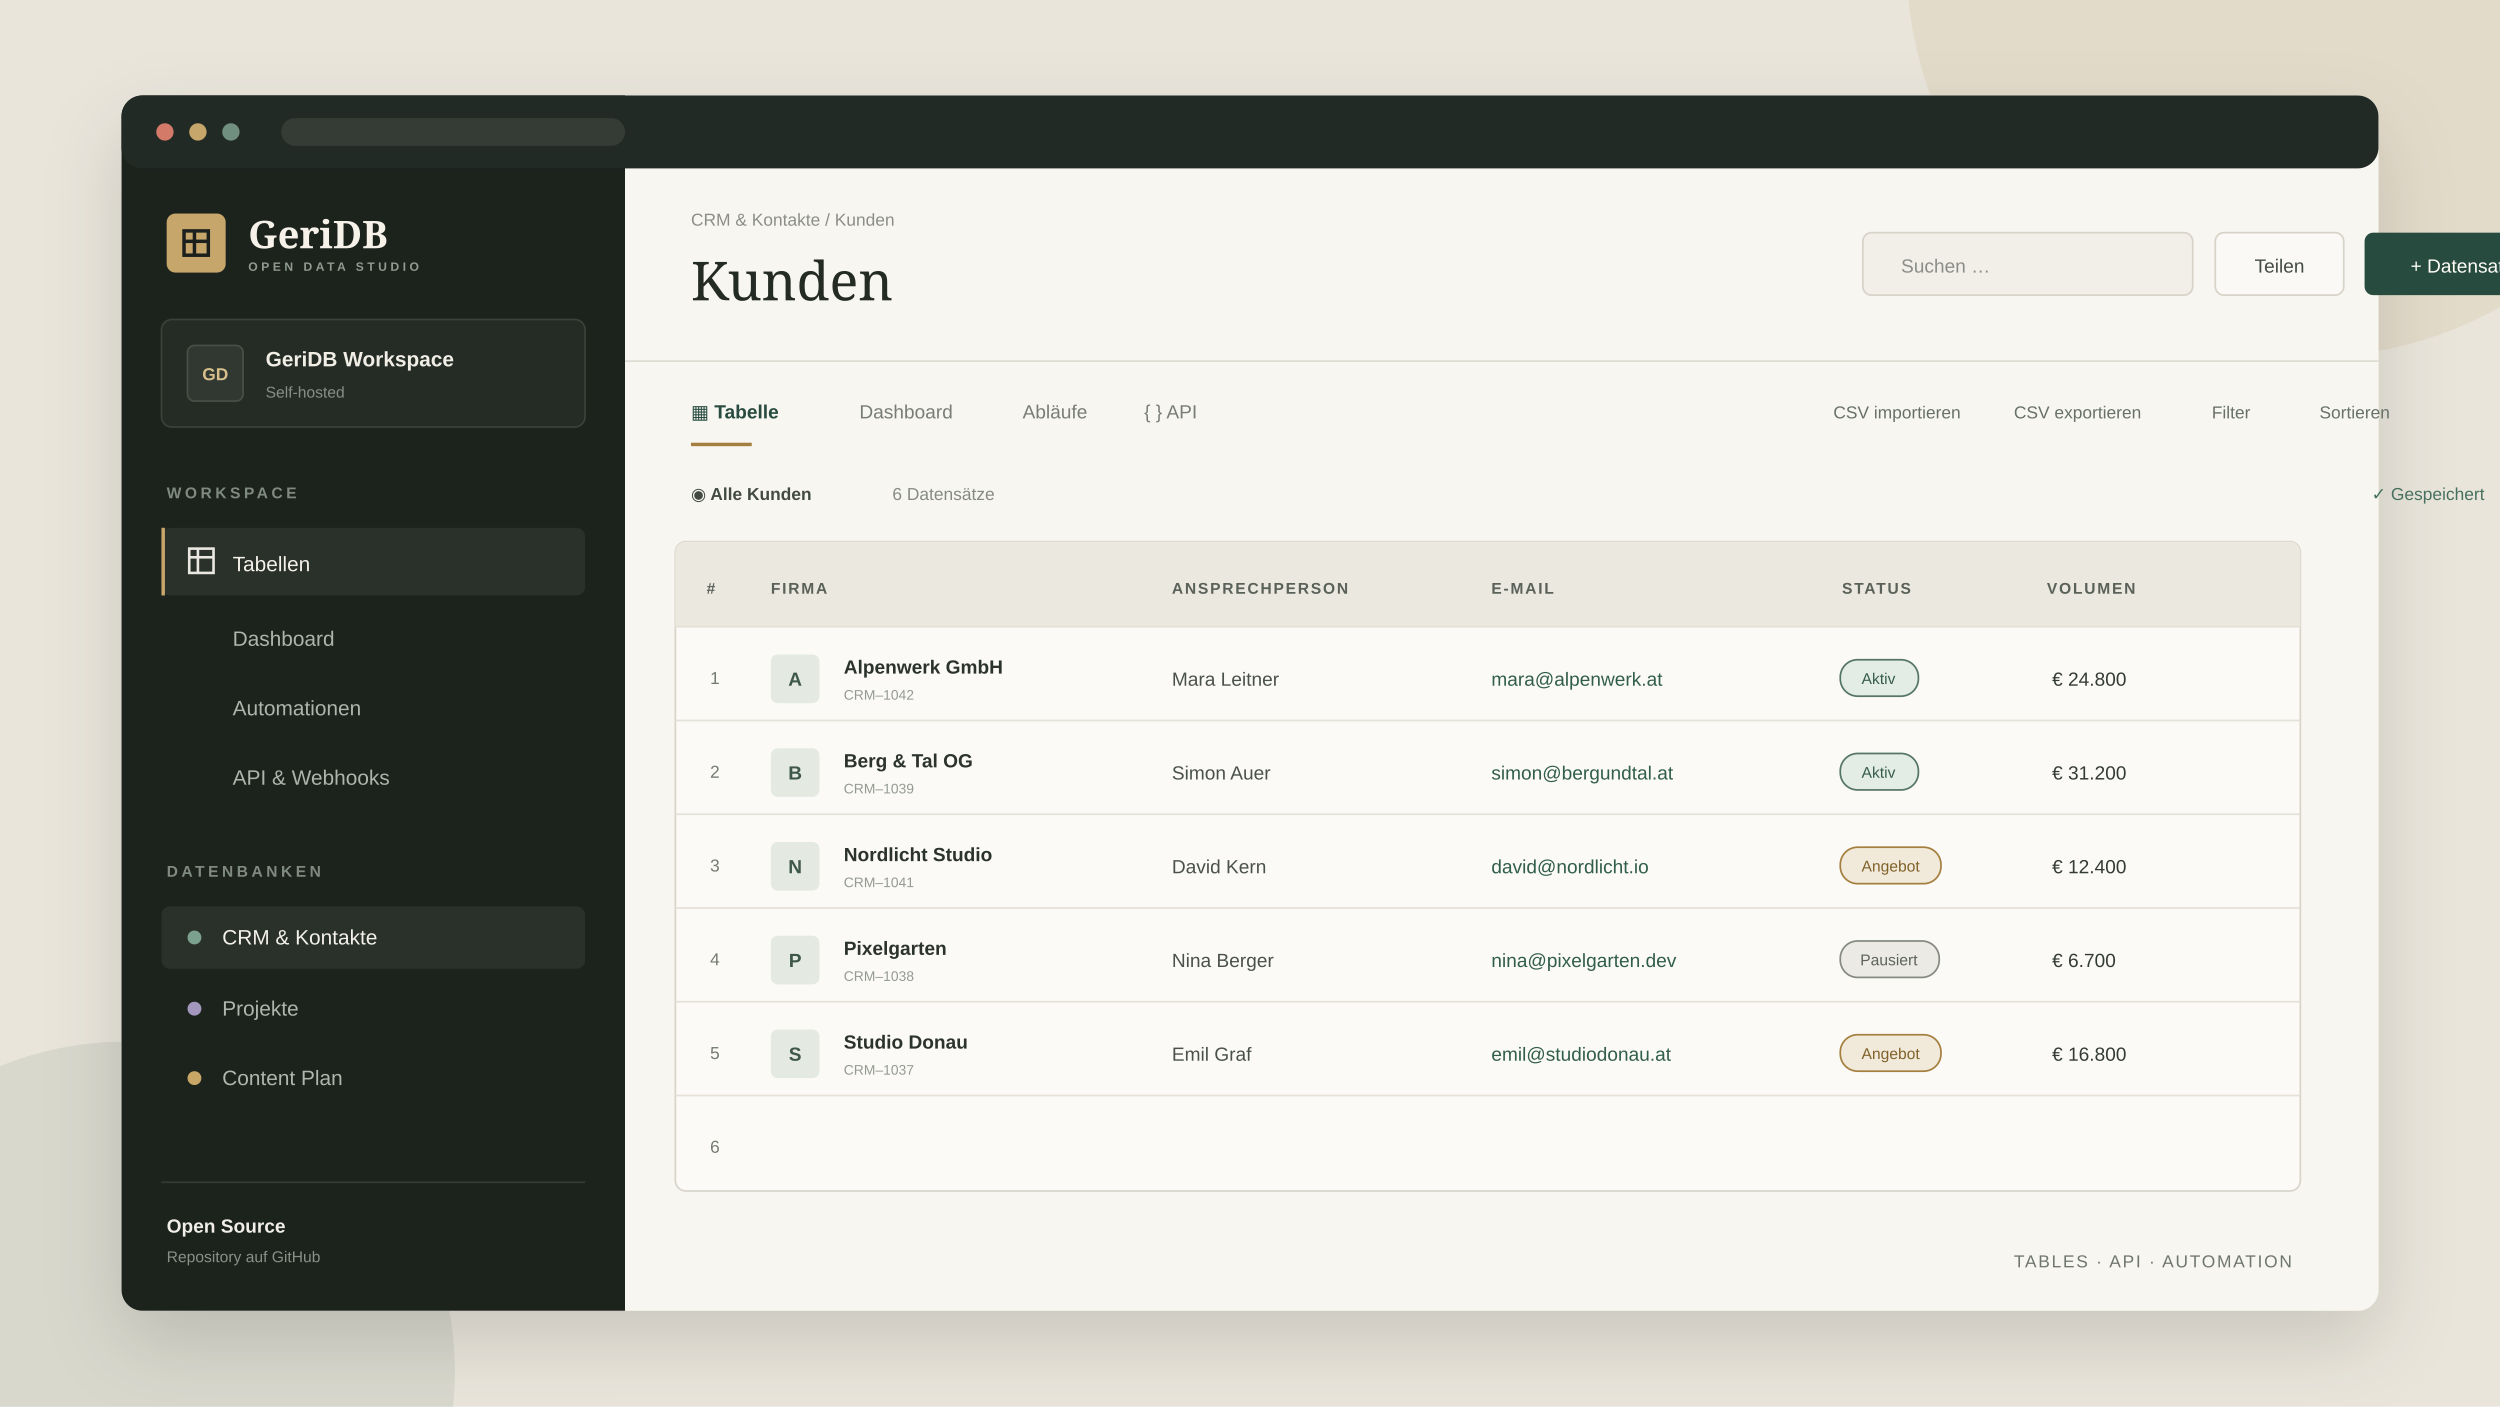
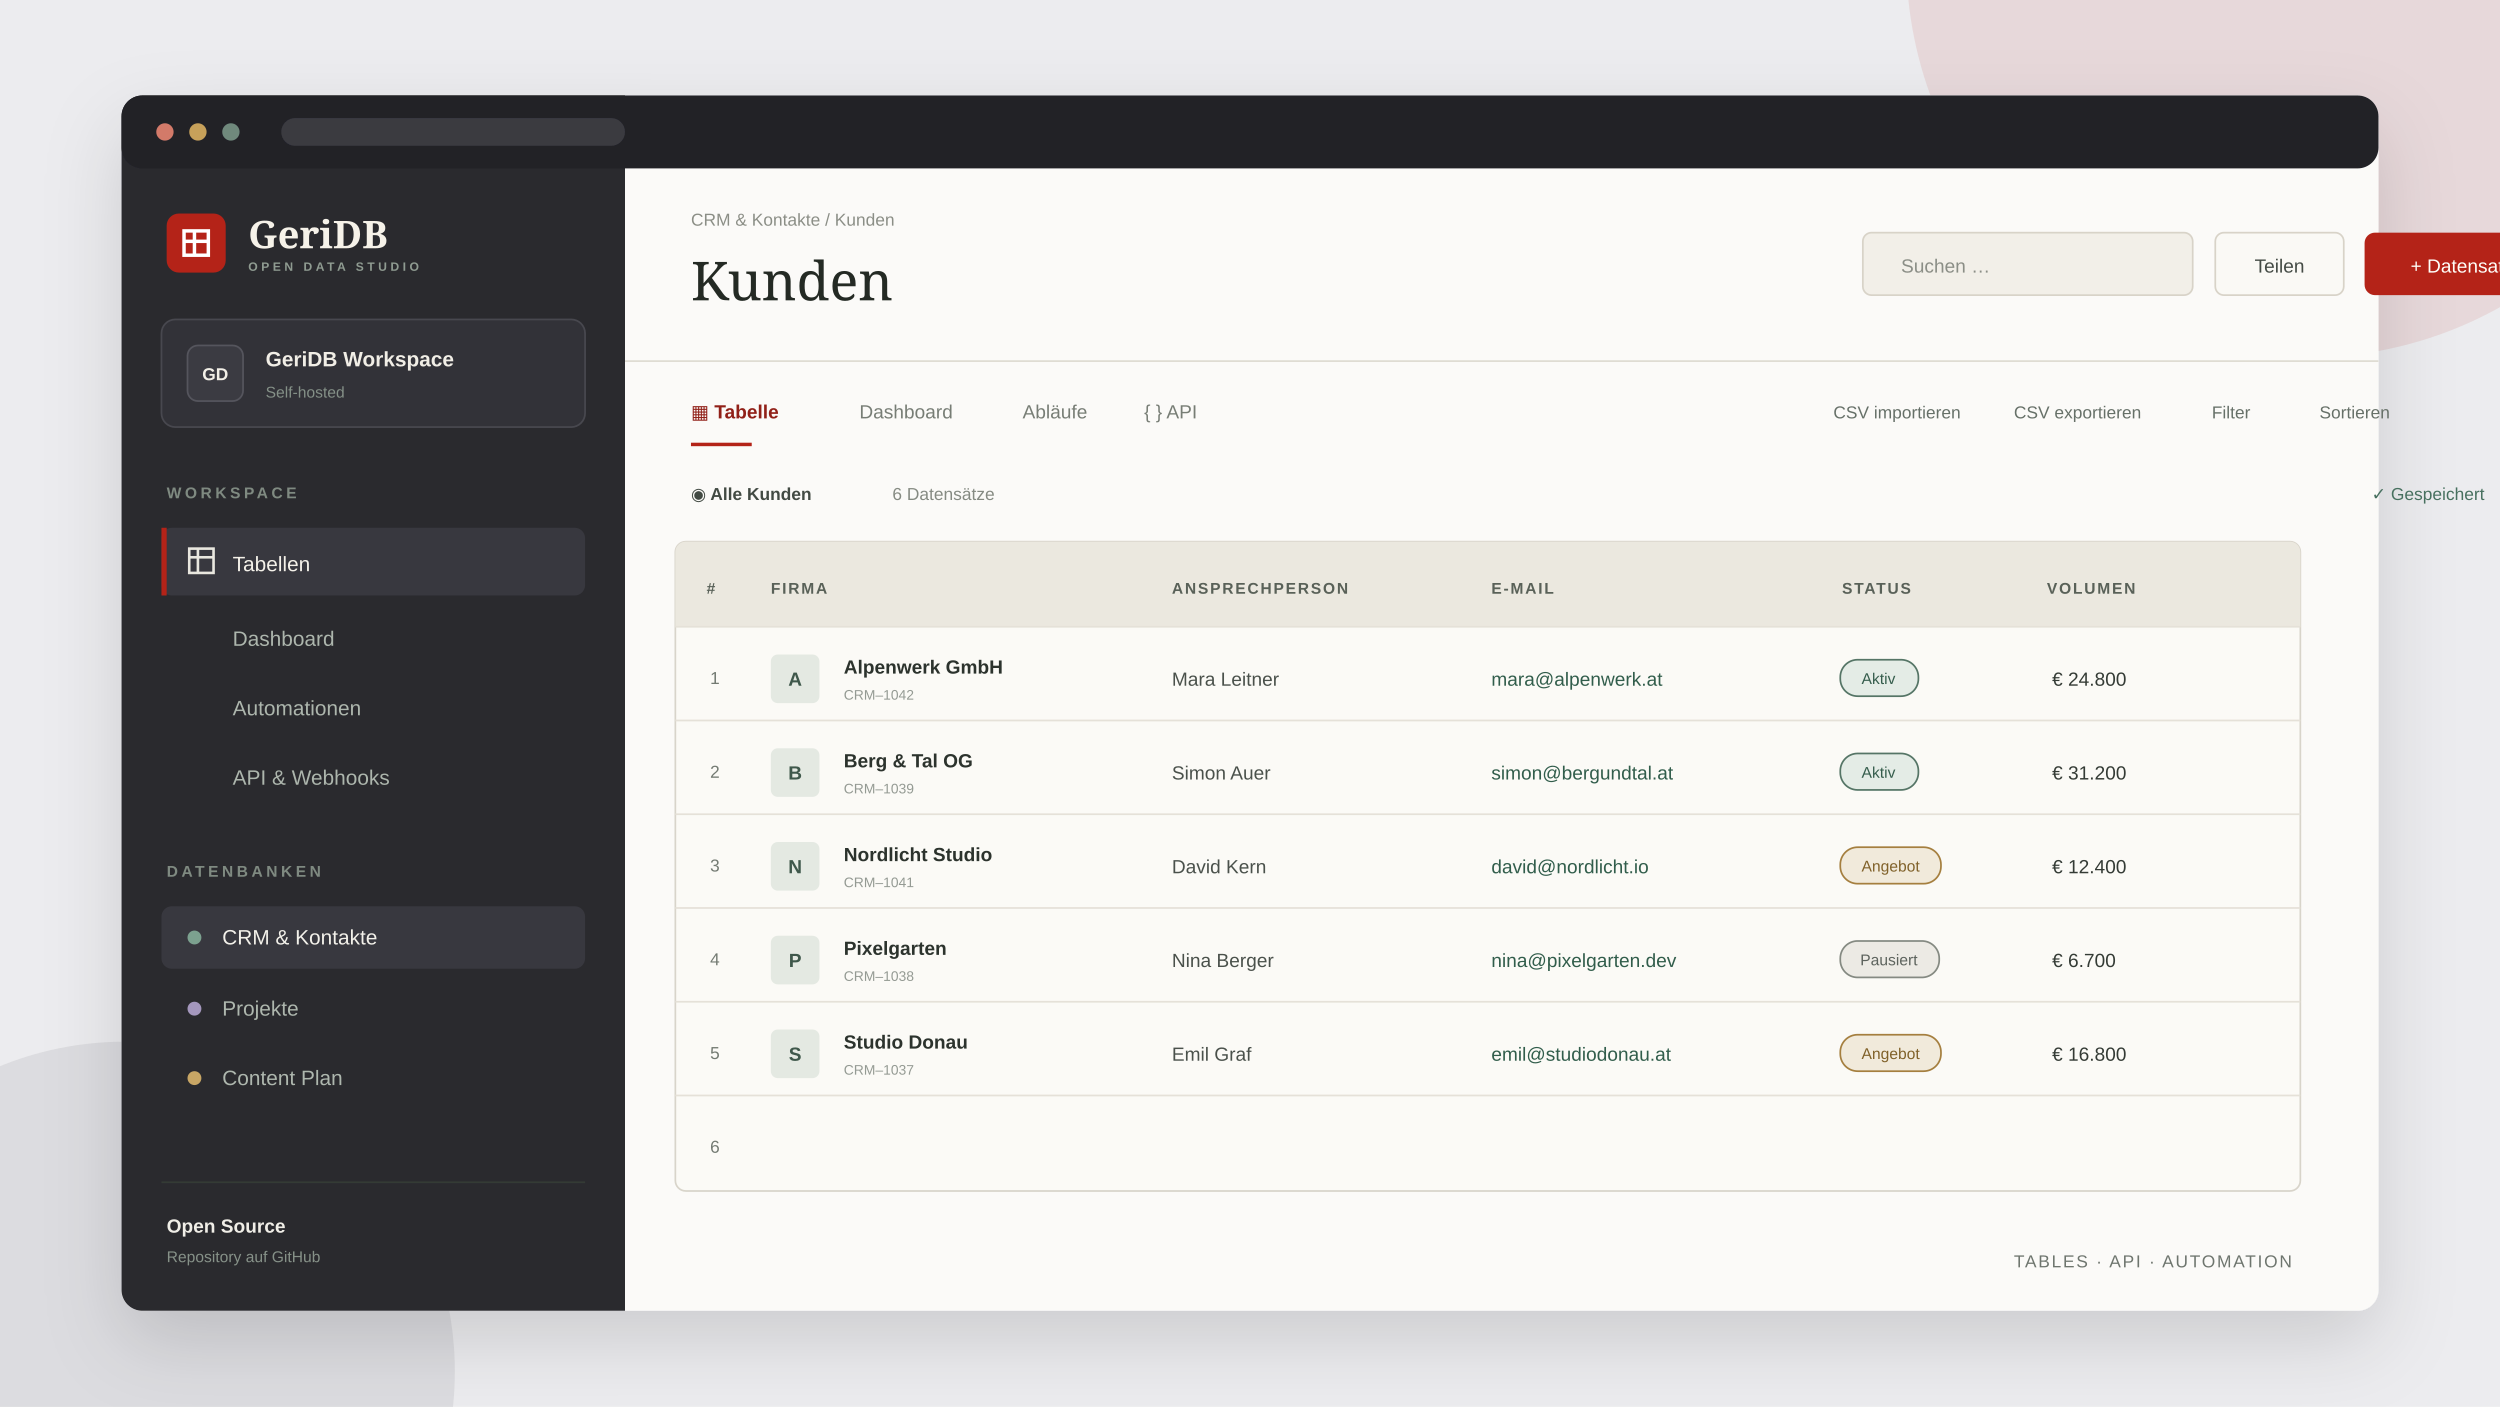
<svg xmlns="http://www.w3.org/2000/svg" viewBox="0 0 1440 810" role="img" aria-labelledby="title desc">
  <defs>
    <filter id="shadow" x="-20%" y="-20%" width="140%" height="160%">
      <feDropShadow dx="0" dy="18" stdDeviation="22" flood-color="#1b201c" flood-opacity=".14" />
    </filter>
  </defs>
-   <rect width="1440" height="810" fill="#e9e5db" />
-   <circle cx="1328" cy="-24" r="230" fill="#c6a66a" opacity=".16" />
-   <circle cx="72" cy="790" r="190" fill="#557566" opacity=".12" />
+   <rect width="1440" height="810" fill="#ececef" />
+   <circle cx="1328" cy="-24" r="230" fill="#b42318" opacity=".10" />
+   <circle cx="72" cy="790" r="190" fill="#29292e" opacity=".08" />
  <g filter="url(#shadow)">
-     <rect x="70" y="55" width="1300" height="700" rx="12" fill="#f8f6f1" />
-     <path d="M82 55h278v700H82a12 12 0 0 1-12-12V67a12 12 0 0 1 12-12Z" fill="#1b201c" />
-     <rect x="70" y="55" width="1300" height="42" rx="12" fill="#242a25" />
+     <rect x="70" y="55" width="1300" height="700" rx="12" fill="#fbfaf8" />
+     <path d="M82 55h278v700H82a12 12 0 0 1-12-12V67a12 12 0 0 1 12-12Z" fill="#29292e" />
+     <rect x="70" y="55" width="1300" height="42" rx="12" fill="#222228" />
    <circle cx="95" cy="76" r="5" fill="#d37a69" />
-     <circle cx="114" cy="76" r="5" fill="#c6a66a" />
-     <circle cx="133" cy="76" r="5" fill="#718f7f" />
-     <rect x="162" y="68" width="198" height="16" rx="8" fill="#343b35" />
+     <circle cx="114" cy="76" r="5" fill="#c7a15a" />
+     <circle cx="133" cy="76" r="5" fill="#70897c" />
+     <rect x="162" y="68" width="198" height="16" rx="8" fill="#3a3a40" />
  </g>
  <g transform="translate(96 123)">
-     <rect width="34" height="34" rx="5" fill="#c6a66a" />
-     <path d="M10 10h14v14H10zM10 16h14M16 10v14" fill="none" stroke="#1b201c" stroke-width="2" />
+     <rect width="34" height="34" rx="7" fill="#b42318" />
+     <path d="M10 10h14v14H10zM10 16h14M16 10v14" fill="none" stroke="#ffffff" stroke-width="2" />
    <text x="47" y="20" fill="#f6f2e9" font-family="Georgia,serif" font-size="22" font-weight="600">GeriDB</text>
    <text x="47" y="33" fill="#8f9b91" font-family="Arial,sans-serif" font-size="7" font-weight="700" letter-spacing="2">OPEN DATA STUDIO</text>
  </g>
  <g font-family="Arial,sans-serif">
-     <rect x="93" y="184" width="244" height="62" rx="6" fill="#252c26" stroke="#394139" />
-     <rect x="108" y="199" width="32" height="32" rx="4" fill="#303831" stroke="#465046" />
-     <text x="124" y="219" text-anchor="middle" fill="#d7bf8b" font-size="10" font-weight="700">GD</text>
+     <rect x="93" y="184" width="244" height="62" rx="8" fill="#323238" stroke="#48484f" />
+     <rect x="108" y="199" width="32" height="32" rx="6" fill="#3b3b42" stroke="#55555d" />
+     <text x="124" y="219" text-anchor="middle" fill="#f3f0e8" font-size="10" font-weight="700">GD</text>
    <text x="153" y="211" fill="#f1eee6" font-size="12" font-weight="700">GeriDB Workspace</text>
    <text x="153" y="229" fill="#849087" font-size="9">Self-hosted</text>
    <text x="96" y="287" fill="#7f8a81" font-size="9" font-weight="700" letter-spacing="2">WORKSPACE</text>
-     <rect x="93" y="304" width="244" height="39" rx="5" fill="#2a312b" />
-     <rect x="93" y="304" width="2" height="39" fill="#c6a66a" />
+     <rect x="93" y="304" width="244" height="39" rx="6" fill="#38383f" />
+     <rect x="93" y="304" width="3" height="39" fill="#b42318" />
    <path d="M109 316h14v14h-14zM109 321h14M114 316v14" fill="none" stroke="#e9e7df" stroke-width="1.5" />
    <text x="134" y="329" fill="#f4f1e9" font-size="12">Tabellen</text>
    <text x="134" y="372" fill="#adb6ad" font-size="12">Dashboard</text>
    <text x="134" y="412" fill="#adb6ad" font-size="12">Automationen</text>
    <text x="134" y="452" fill="#adb6ad" font-size="12">API &amp; Webhooks</text>
    <text x="96" y="505" fill="#7f8a81" font-size="9" font-weight="700" letter-spacing="2">DATENBANKEN</text>
-     <rect x="93" y="522" width="244" height="36" rx="5" fill="#2a312b" />
+     <rect x="93" y="522" width="244" height="36" rx="6" fill="#38383f" />
    <circle cx="112" cy="540" r="4" fill="#7ca18f" />
    <text x="128" y="544" fill="#f3f1ea" font-size="12">CRM &amp; Kontakte</text>
    <circle cx="112" cy="581" r="4" fill="#a497bd" />
    <text x="128" y="585" fill="#aeb7ae" font-size="12">Projekte</text>
    <circle cx="112" cy="621" r="4" fill="#c8a665" />
    <text x="128" y="625" fill="#aeb7ae" font-size="12">Content Plan</text>
    <line x1="93" y1="681" x2="337" y2="681" stroke="#343b35" />
    <text x="96" y="710" fill="#f0eee7" font-size="11" font-weight="700">Open Source</text>
    <text x="96" y="727" fill="#869188" font-size="9">Repository auf GitHub</text>
  </g>
  <g transform="translate(398 130)" font-family="Arial,sans-serif">
    <text x="0" y="0" fill="#8b8e86" font-size="10">CRM &amp; Kontakte  /  Kunden</text>
    <text x="0" y="43" fill="#242a24" font-family="Georgia,serif" font-size="31">Kunden</text>
    <rect x="675" y="4" width="190" height="36" rx="5" fill="#f2efe8" stroke="#d8d3c8" />
    <text x="697" y="27" fill="#8b8e86" font-size="11">Suchen …</text>
    <rect x="878" y="4" width="74" height="36" rx="5" fill="#faf9f5" stroke="#d8d3c8" />
    <text x="915" y="27" text-anchor="middle" fill="#444b45" font-size="11">Teilen</text>
-     <rect x="964" y="4" width="112" height="36" rx="5" fill="#284b3f" />
+     <rect x="964" y="4" width="112" height="36" rx="6" fill="#b42318" />
    <text x="1020" y="27" text-anchor="middle" fill="#fffef9" font-size="11">+ Datensatz</text>
    <line x1="-38" y1="78" x2="972" y2="78" stroke="#dedbd2" />
-     <text x="0" y="111" fill="#284b3f" font-size="11" font-weight="700">▦  Tabelle</text>
+     <text x="0" y="111" fill="#912018" font-size="11" font-weight="700">▦  Tabelle</text>
    <text x="97" y="111" fill="#777d75" font-size="11">Dashboard</text>
    <text x="191" y="111" fill="#777d75" font-size="11">Abläufe</text>
    <text x="261" y="111" fill="#777d75" font-size="11">{ } API</text>
    <text x="658" y="111" fill="#667068" font-size="10">CSV importieren</text>
    <text x="762" y="111" fill="#667068" font-size="10">CSV exportieren</text>
    <text x="876" y="111" fill="#667068" font-size="10">Filter</text>
    <text x="938" y="111" fill="#667068" font-size="10">Sortieren</text>
-     <line x1="0" y1="126" x2="35" y2="126" stroke="#a57f3f" stroke-width="2" />
+     <line x1="0" y1="126" x2="35" y2="126" stroke="#b42318" stroke-width="2" />
    <text x="0" y="158" fill="#424a43" font-size="10" font-weight="700">◉  Alle Kunden</text>
    <text x="116" y="158" fill="#858a82" font-size="10">6 Datensätze</text>
    <text x="968" y="158" fill="#47705f" font-size="10">✓ Gespeichert</text>
  </g>
  <g transform="translate(389 312)" font-family="Arial,sans-serif">
    <rect width="936" height="374" rx="6" fill="#fbfaf6" stroke="#d8d4ca" />
    <path d="M6 0h924a6 6 0 0 1 6 6v43H0V6a6 6 0 0 1 6-6Z" fill="#ebe8df" />
    <g fill="#596158" font-size="9" font-weight="700" letter-spacing="1">
      <text x="18" y="30">#</text>
      <text x="55" y="30">FIRMA</text>
      <text x="286" y="30">ANSPRECHPERSON</text>
      <text x="470" y="30">E-MAIL</text>
      <text x="672" y="30">STATUS</text>
      <text x="790" y="30">VOLUMEN</text>
    </g>
    <g stroke="#e5e1d8">
      <line x1="0" y1="49" x2="936" y2="49" />
      <line x1="0" y1="103" x2="936" y2="103" />
      <line x1="0" y1="157" x2="936" y2="157" />
      <line x1="0" y1="211" x2="936" y2="211" />
      <line x1="0" y1="265" x2="936" y2="265" />
      <line x1="0" y1="319" x2="936" y2="319" />
    </g>
    <g fill="#737a72" font-size="10">
      <text x="20" y="82">1</text>
      <text x="20" y="136">2</text>
      <text x="20" y="190">3</text>
      <text x="20" y="244">4</text>
      <text x="20" y="298">5</text>
      <text x="20" y="352">6</text>
    </g>
    <g font-size="11">
      <g transform="translate(55 65)">
        <rect width="28" height="28" rx="4" fill="#e4e9e2" />
        <text x="14" y="18" text-anchor="middle" fill="#3f584b" font-weight="700">A</text>
        <text x="42" y="11" fill="#2c332d" font-weight="700">Alpenwerk GmbH</text>
        <text x="42" y="26" fill="#949a93" font-size="8">CRM–1042</text>
        <text x="231" y="18" fill="#4a514b">Mara Leitner</text>
        <text x="415" y="18" fill="#315d4b">mara@alpenwerk.at</text>
        <rect x="616" y="3" width="45" height="21" rx="10" fill="#e4ece6" stroke="#557566" />
        <text x="638" y="17" text-anchor="middle" fill="#355d4c" font-size="9">Aktiv</text>
        <text x="738" y="18" fill="#343b35">€ 24.800</text>
      </g>
      <g transform="translate(55 119)">
        <rect width="28" height="28" rx="4" fill="#e4e9e2" />
        <text x="14" y="18" text-anchor="middle" fill="#3f584b" font-weight="700">B</text>
        <text x="42" y="11" fill="#2c332d" font-weight="700">Berg &amp; Tal OG</text>
        <text x="42" y="26" fill="#949a93" font-size="8">CRM–1039</text>
        <text x="231" y="18" fill="#4a514b">Simon Auer</text>
        <text x="415" y="18" fill="#315d4b">simon@bergundtal.at</text>
        <rect x="616" y="3" width="45" height="21" rx="10" fill="#e4ece6" stroke="#557566" />
        <text x="638" y="17" text-anchor="middle" fill="#355d4c" font-size="9">Aktiv</text>
        <text x="738" y="18" fill="#343b35">€ 31.200</text>
      </g>
      <g transform="translate(55 173)">
        <rect width="28" height="28" rx="4" fill="#e4e9e2" />
        <text x="14" y="18" text-anchor="middle" fill="#3f584b" font-weight="700">N</text>
        <text x="42" y="11" fill="#2c332d" font-weight="700">Nordlicht Studio</text>
        <text x="42" y="26" fill="#949a93" font-size="8">CRM–1041</text>
        <text x="231" y="18" fill="#4a514b">David Kern</text>
        <text x="415" y="18" fill="#315d4b">david@nordlicht.io</text>
        <rect x="616" y="3" width="58" height="21" rx="10" fill="#f1eadb" stroke="#a57f3f" />
        <text x="645" y="17" text-anchor="middle" fill="#806129" font-size="9">Angebot</text>
        <text x="738" y="18" fill="#343b35">€ 12.400</text>
      </g>
      <g transform="translate(55 227)">
        <rect width="28" height="28" rx="4" fill="#e4e9e2" />
        <text x="14" y="18" text-anchor="middle" fill="#3f584b" font-weight="700">P</text>
        <text x="42" y="11" fill="#2c332d" font-weight="700">Pixelgarten</text>
        <text x="42" y="26" fill="#949a93" font-size="8">CRM–1038</text>
        <text x="231" y="18" fill="#4a514b">Nina Berger</text>
        <text x="415" y="18" fill="#315d4b">nina@pixelgarten.dev</text>
        <rect x="616" y="3" width="57" height="21" rx="10" fill="#eceae4" stroke="#858a82" />
        <text x="644" y="17" text-anchor="middle" fill="#5d635d" font-size="9">Pausiert</text>
        <text x="738" y="18" fill="#343b35">€ 6.700</text>
      </g>
      <g transform="translate(55 281)">
        <rect width="28" height="28" rx="4" fill="#e4e9e2" />
        <text x="14" y="18" text-anchor="middle" fill="#3f584b" font-weight="700">S</text>
        <text x="42" y="11" fill="#2c332d" font-weight="700">Studio Donau</text>
        <text x="42" y="26" fill="#949a93" font-size="8">CRM–1037</text>
        <text x="231" y="18" fill="#4a514b">Emil Graf</text>
        <text x="415" y="18" fill="#315d4b">emil@studiodonau.at</text>
        <rect x="616" y="3" width="58" height="21" rx="10" fill="#f1eadb" stroke="#a57f3f" />
        <text x="645" y="17" text-anchor="middle" fill="#806129" font-size="9">Angebot</text>
        <text x="738" y="18" fill="#343b35">€ 16.800</text>
      </g>
    </g>
  </g>
  <text x="1160" y="730" fill="#6e756e" font-family="Arial,sans-serif" font-size="10" letter-spacing="1">TABLES · API · AUTOMATION</text>
</svg>
